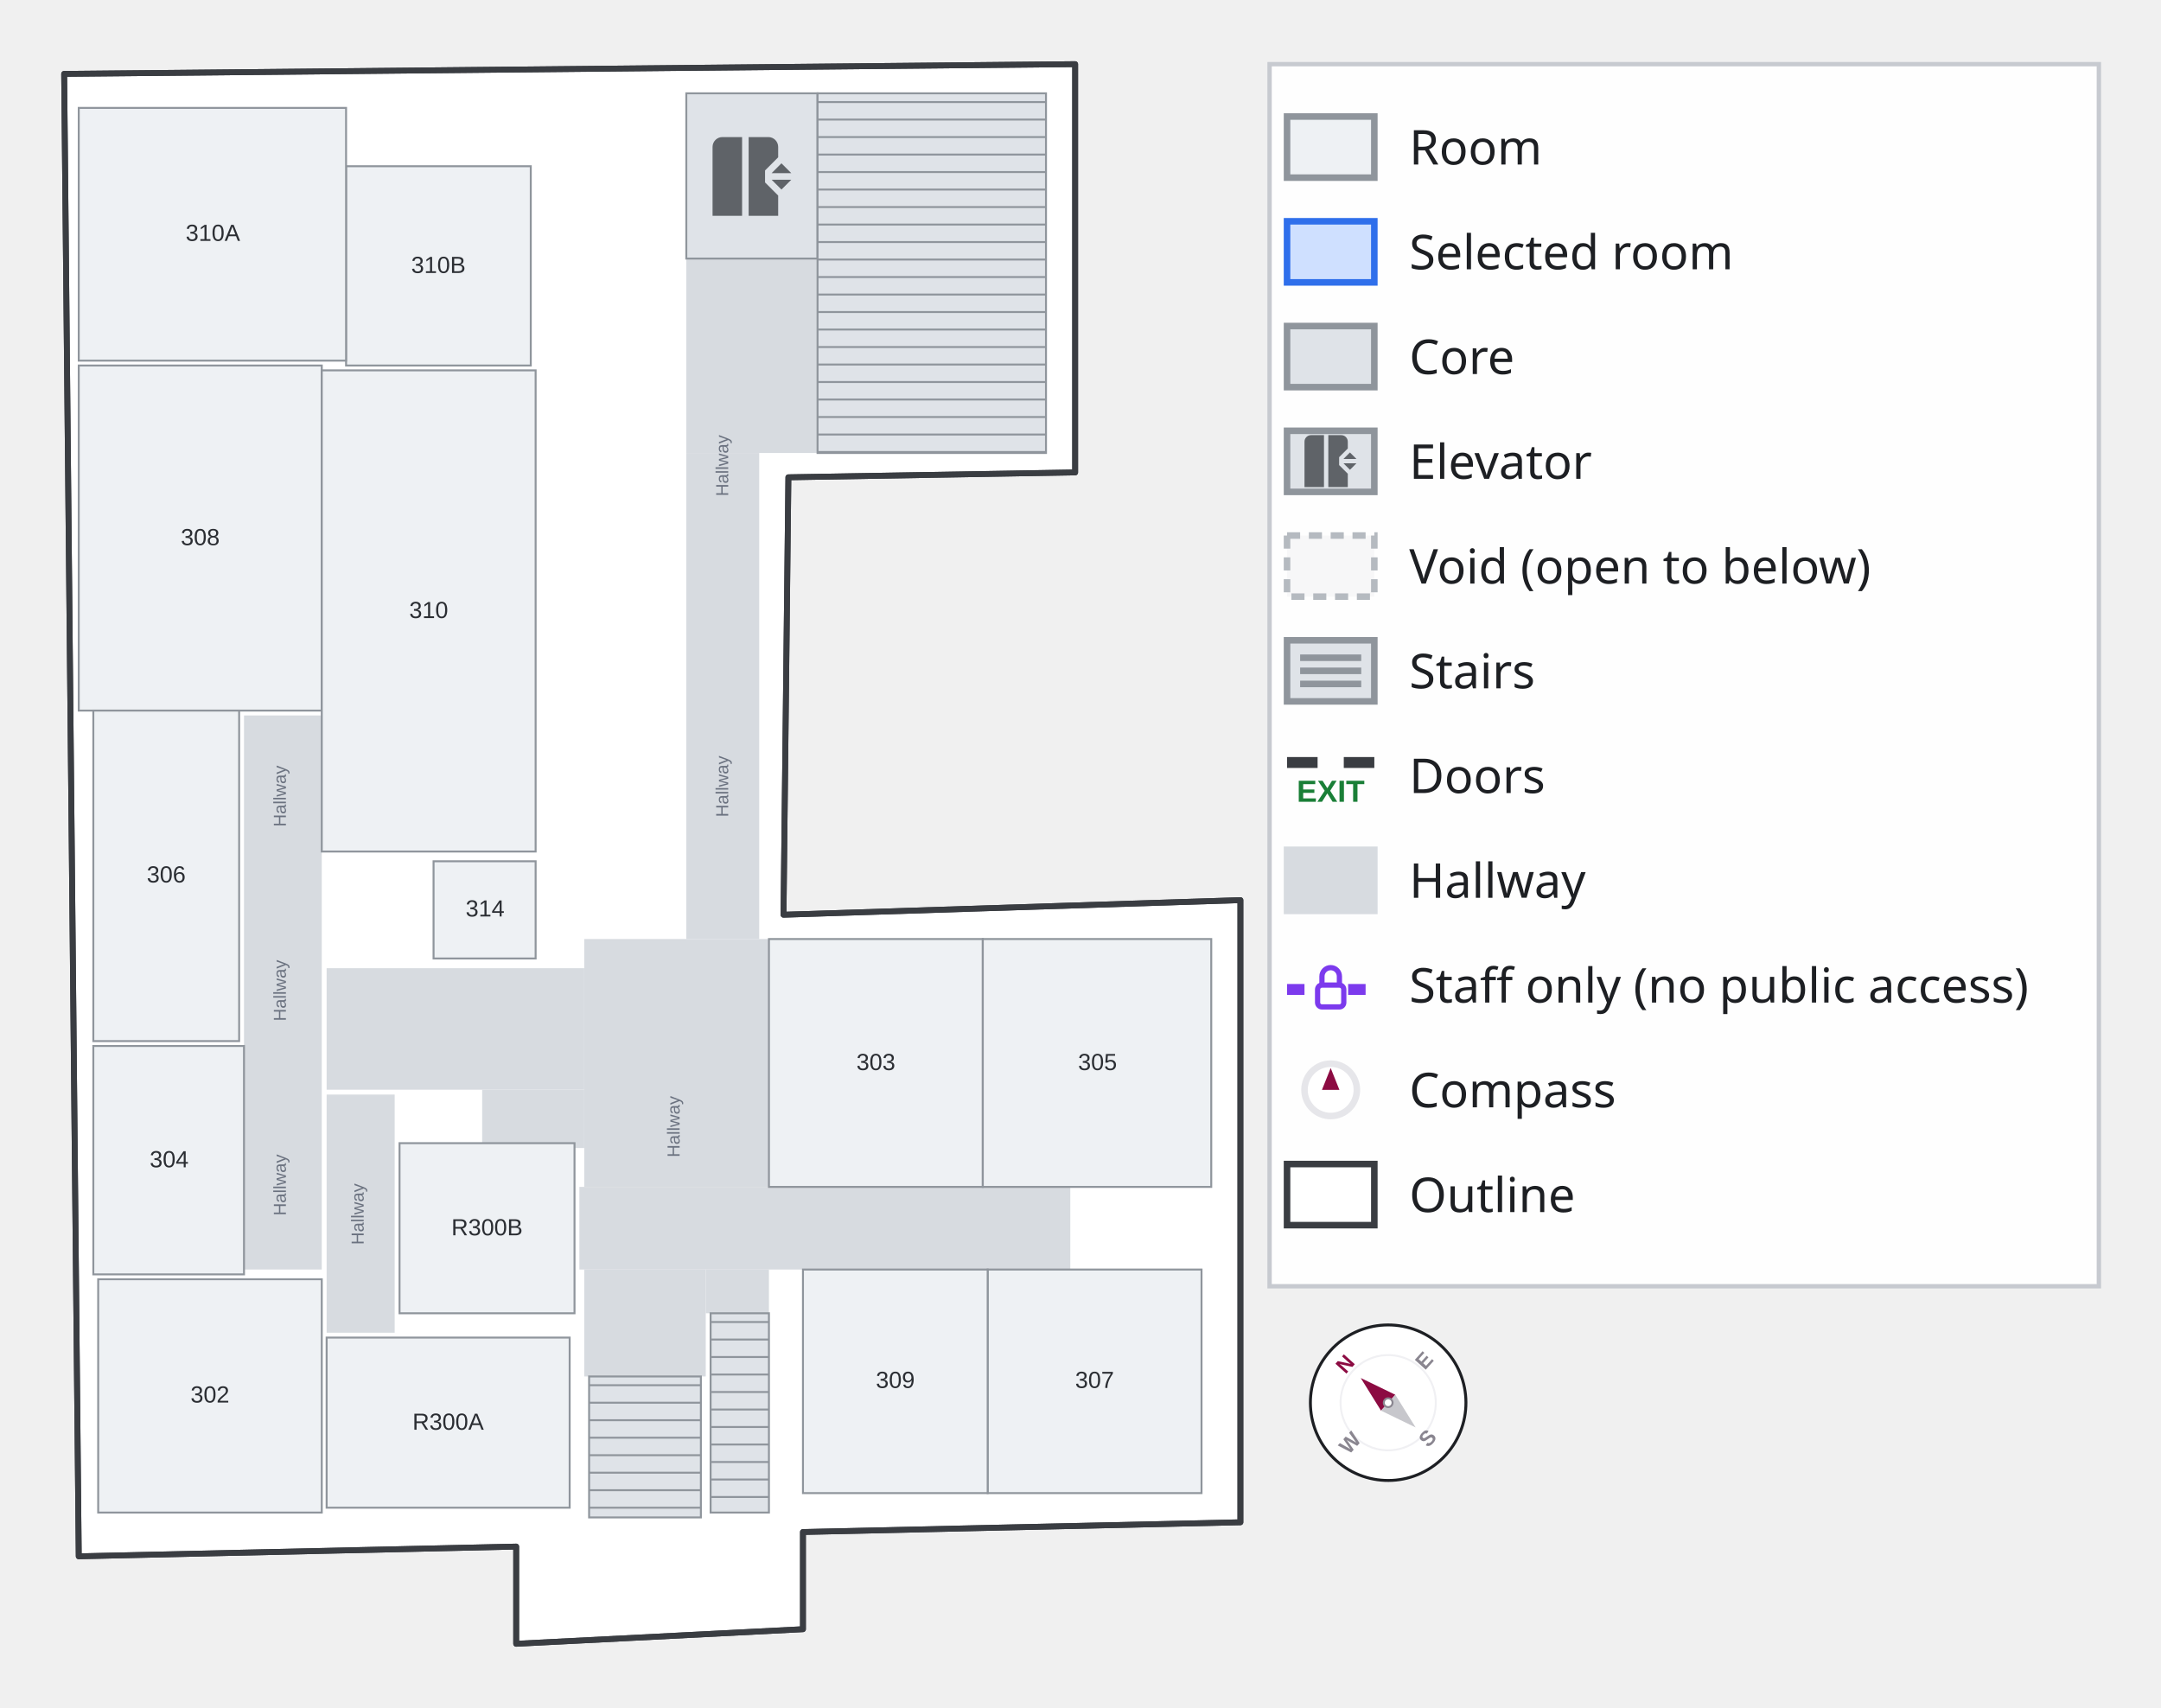
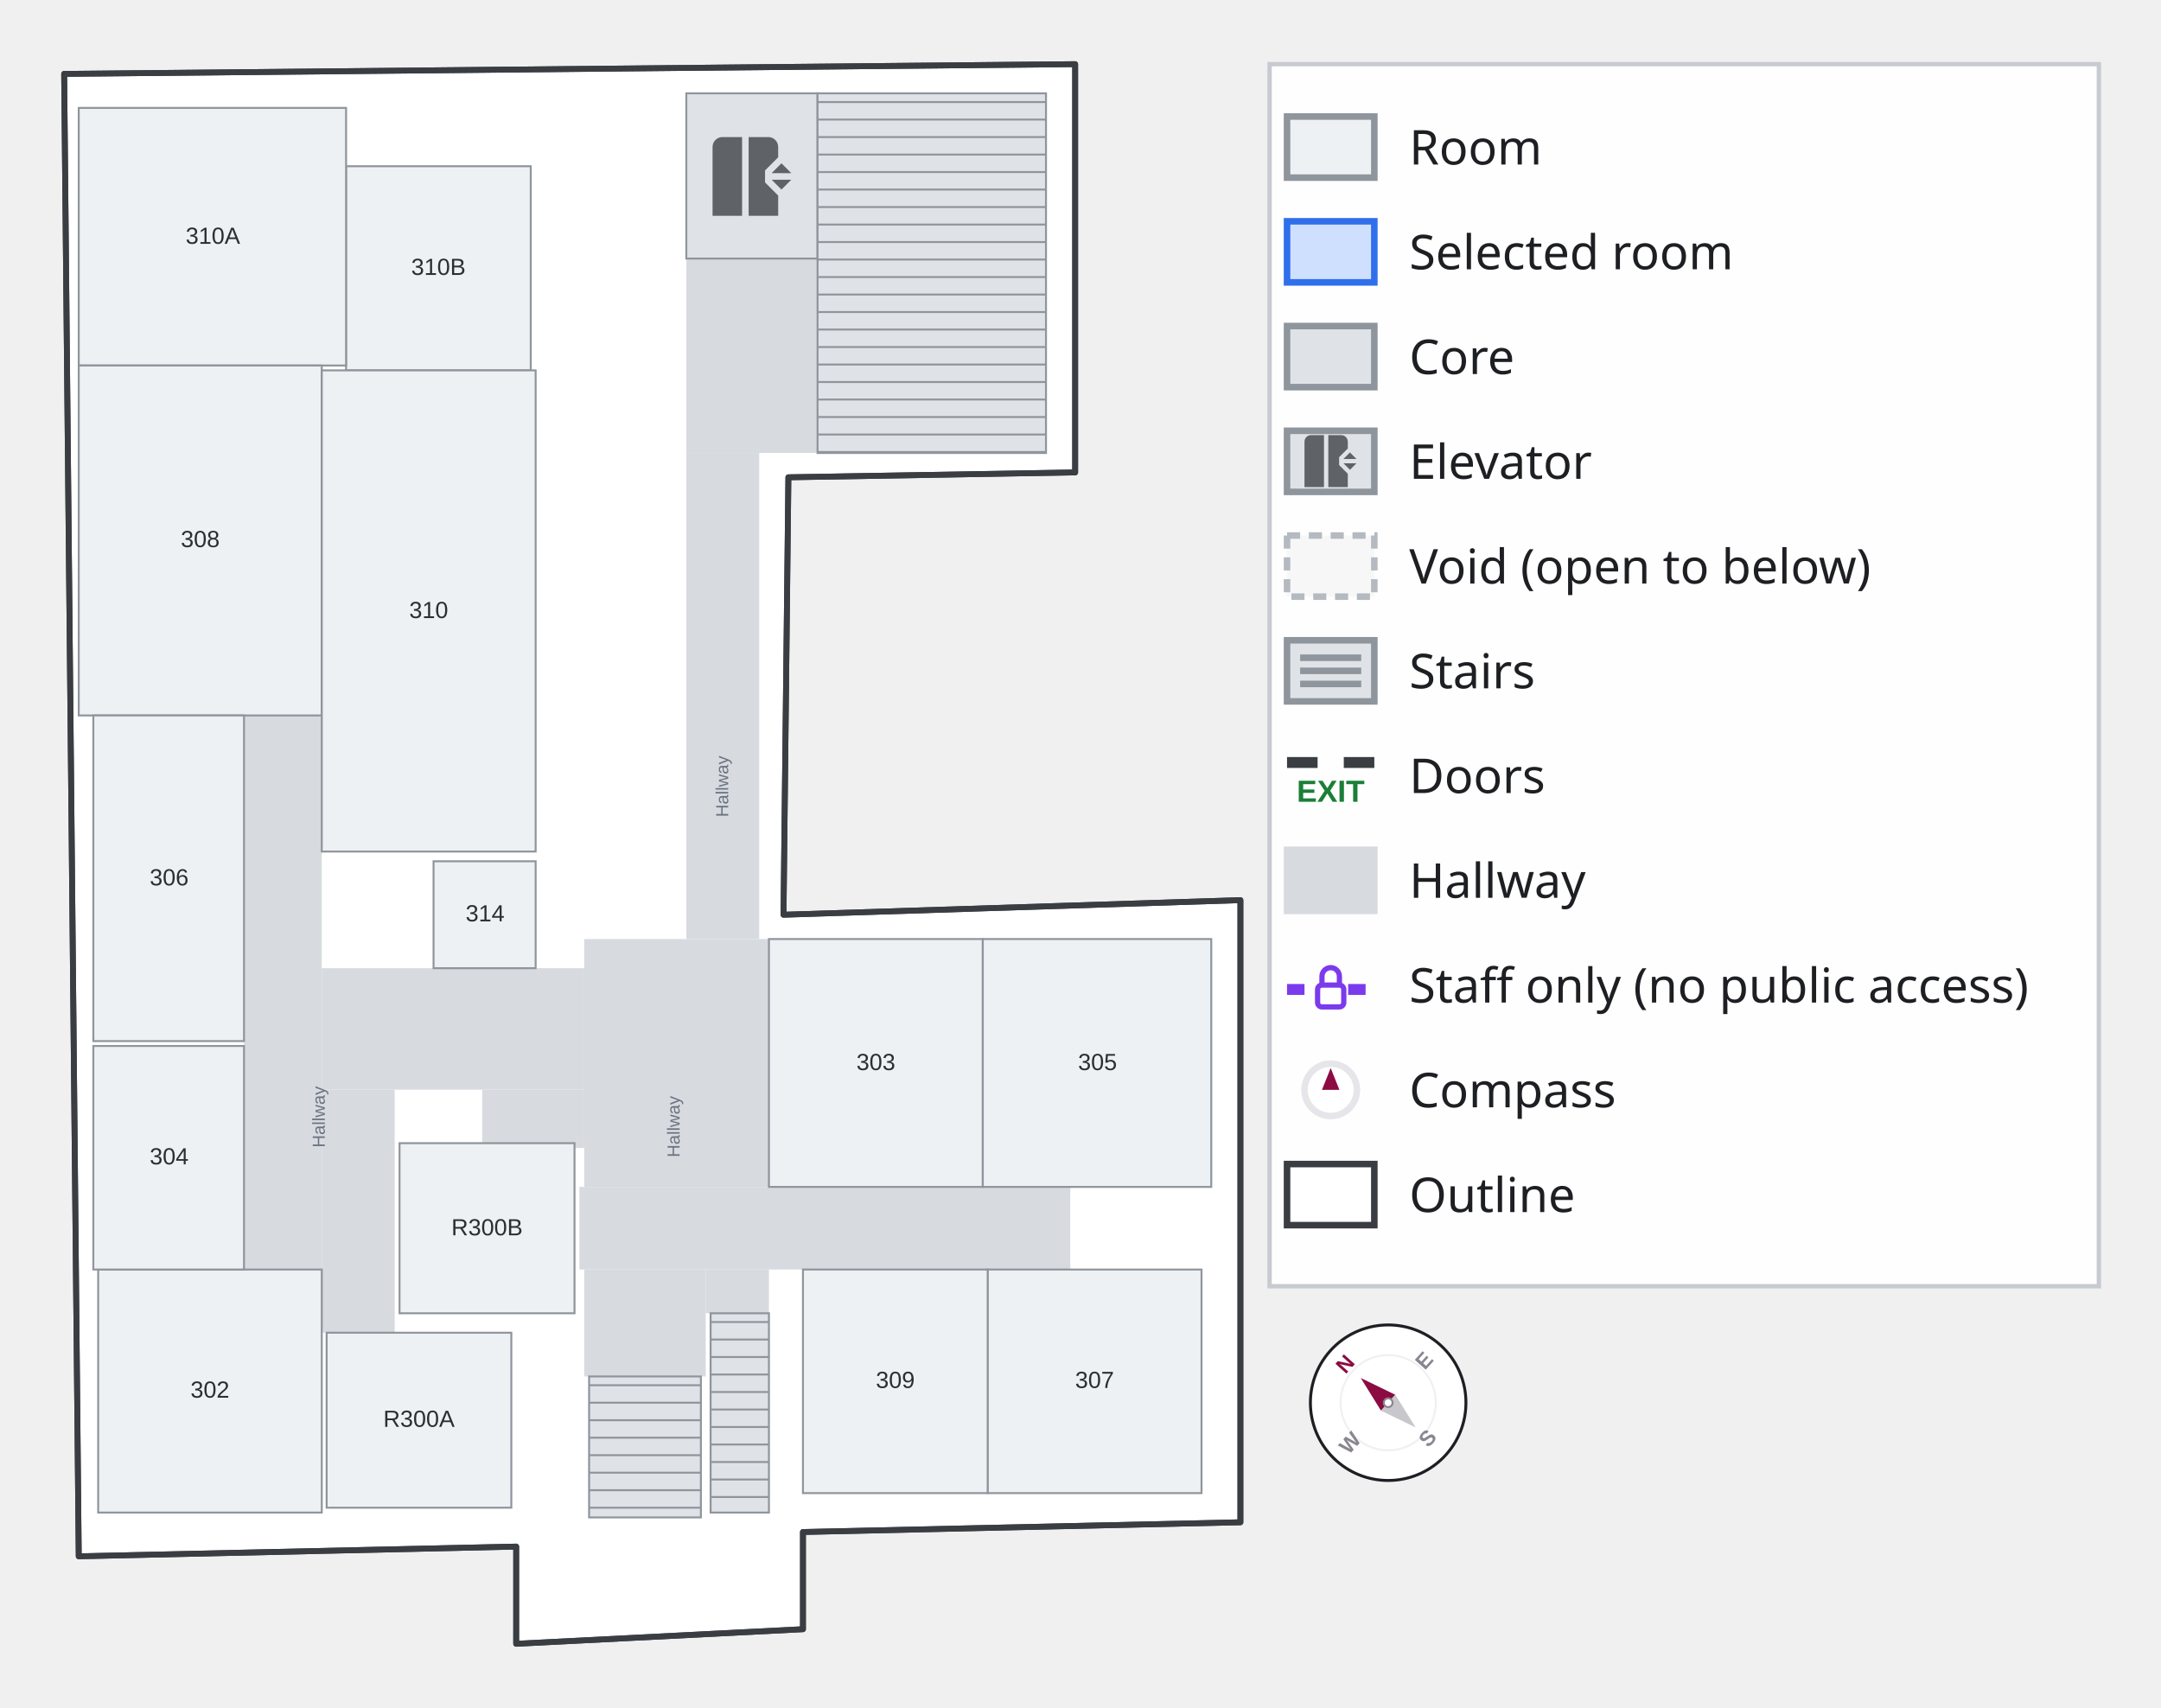
<svg xmlns="http://www.w3.org/2000/svg" viewBox="-71 -71 2223 1757" font-family="-apple-system, 'SF Pro Text', 'Helvetica Neue', Arial, sans-serif">
  <style>
    .floor { fill: #ffffff; stroke: #3a3d42; stroke-width: 6; stroke-linejoin: round; }
    .room  { fill: #eef1f4; stroke: #8f959c; stroke-width: 2; }
    .ours  { fill: #f5e3ea; stroke: #8f959c; stroke-width: 2; }
    .core  { fill: #dfe3e8; stroke: #8f959c; stroke-width: 2; }
    .void  { fill: #f7f7f8; stroke: #b5bac0; stroke-width: 2; stroke-dasharray: 10 8; }
    .dim   { fill: #8a8f96; text-anchor: middle; dominant-baseline: middle; }
    .stair { stroke: #8f959c; stroke-width: 2; }
    .hall  { fill: #d7dbe0; stroke: none; }
    .hall-lbl { fill: #6b7280; font-size: 18px; text-anchor: middle; dominant-baseline: middle; }
    .authwall { stroke: #7c3aed; stroke-width: 6; stroke-dasharray: 10 8; }
    .door  { stroke: #ffffff; stroke-width: 10; }
    .lbl   { fill: #2b2e33; font-size: 24px; text-anchor: middle; dominant-baseline: middle; }
    .lblS  { fill: #2b2e33; font-size: 19px; text-anchor: middle; dominant-baseline: middle; }
    .name  { fill: #1d1f23; font-size: 30px; font-weight: 700; text-anchor: middle; dominant-baseline: middle; }
    .exit  { fill: #1a7f37; font-size: 20px; font-weight: 700; text-anchor: middle; dominant-baseline: middle; }
    .compass-letter { font-size: 22px; font-weight: 600; fill: #8a8690; text-anchor: middle; }
    .compass-north  { fill: #8C0B42; }
    .floor-edge { fill:none; stroke:#3a3d42; stroke-width:6; stroke-linejoin:round; }
  </style>
  <polygon class="floor" points="-5,5 10,1530 460,1520 460,1620 755,1605 755,1505 1205,1495 1205,855 735,870 740,420 1035,415 1035,-5" />
  <rect class="hall" x="525" y="1150" width="505" height="85" />
  <rect class="hall" x="530" y="1235" width="125" height="110" />
  <rect class="hall" x="635" y="195" width="135" height="200" />
  <rect class="hall" x="635" y="395" width="75" height="500" />
  <rect class="hall" x="530" y="895" width="190" height="255" />
-   <rect class="hall" x="265" y="925" width="265" height="125" />
-   <rect class="hall" x="265" y="1055" width="70" height="245" />
+   <rect class="hall" x="260" y="925" width="270" height="125" />
+   <rect class="hall" x="260" y="1050" width="75" height="250" />
  <rect class="hall" x="180" y="665" width="80" height="570" />
  <rect class="hall" x="425" y="1050" width="105" height="60" />
  <rect class="hall" x="655" y="1235" width="65" height="45" />
  <text class="hall-lbl" transform="rotate(-90 673 738)" x="673" y="738">Hallway</text>
  <text class="hall-lbl" transform="rotate(-90 623 1088)" x="623" y="1088">Hallway</text>
-   <text class="hall-lbl" transform="rotate(-90 673 408)" x="673" y="408">Hallway</text>
-   <text class="hall-lbl" transform="rotate(-90 298 1178)" x="298" y="1178">Hallway</text>
-   <text class="hall-lbl" transform="rotate(-90 218 948)" x="218" y="948">Hallway</text>
-   <text class="hall-lbl" transform="rotate(-90 218 748)" x="218" y="748">Hallway</text>
-   <text class="hall-lbl" transform="rotate(-90 218 1148)" x="218" y="1148">Hallway</text>
-   <rect class="room" x="285" y="100" width="190" height="205" />
-   <text class="lbl" x="380" y="203">310B</text>
-   <rect class="room" x="10" y="40" width="275" height="260" />
-   <text class="lbl" x="148" y="170">310A</text>
-   <rect class="room" x="10" y="305" width="250" height="355" />
-   <text class="lbl" x="135" y="483">308</text>
+   <text class="hall-lbl" transform="rotate(-90 258 1078)" x="258" y="1078">Hallway</text>
+   <rect class="room" x="285" y="100" width="190" height="210" />
+   <text class="lbl" x="380" y="205">310B</text>
+   <rect class="room" x="10" y="40" width="275" height="265" />
+   <text class="lbl" x="148" y="173">310A</text>
+   <rect class="room" x="10" y="305" width="250" height="360" />
+   <text class="lbl" x="135" y="485">308</text>
  <rect class="room" x="260" y="310" width="220" height="495" />
  <text class="lbl" x="370" y="558">310</text>
-   <rect class="room" x="375" y="815" width="105" height="100" />
-   <text class="lbl" x="428" y="865">314</text>
+   <rect class="room" x="375" y="815" width="105" height="110" />
+   <text class="lbl" x="428" y="870">314</text>
  <rect class="room" x="340" y="1105" width="180" height="175" />
  <text class="lbl" x="430" y="1193">R300B</text>
-   <rect class="room" x="265" y="1305" width="250" height="175" />
-   <text class="lbl" x="390" y="1393">R300A</text>
-   <rect class="room" x="30" y="1245" width="230" height="240" />
-   <text class="lbl" x="145" y="1365">302</text>
-   <rect class="room" x="25" y="660" width="150" height="340" />
-   <text class="lbl" x="100" y="830">306</text>
-   <rect class="room" x="25" y="1005" width="155" height="235" />
-   <text class="lbl" x="103" y="1123">304</text>
+   <rect class="room" x="265" y="1300" width="190" height="180" />
+   <text class="lbl" x="360" y="1390">R300A</text>
+   <rect class="room" x="30" y="1235" width="230" height="250" />
+   <text class="lbl" x="145" y="1360">302</text>
+   <rect class="room" x="25" y="665" width="155" height="335" />
+   <text class="lbl" x="103" y="833">306</text>
+   <rect class="room" x="25" y="1005" width="155" height="230" />
+   <text class="lbl" x="103" y="1120">304</text>
  <rect class="room" x="720" y="895" width="220" height="255" />
  <text class="lbl" x="830" y="1023">303</text>
  <rect class="room" x="940" y="895" width="235" height="255" />
  <text class="lbl" x="1058" y="1023">305</text>
  <rect class="room" x="945" y="1235" width="220" height="230" />
  <text class="lbl" x="1055" y="1350">307</text>
  <rect class="room" x="755" y="1235" width="190" height="230" />
  <text class="lbl" x="850" y="1350">309</text>
  <rect class="core" x="635" y="25" width="135" height="170" />
  <g class="icon" transform="translate(662,70) scale(3.375)">
    <path d="m21 16-3-3h6zm0-8-3 3h6zm-12-8h-6c-1.654 0-3 1.346-3 3v21h9zm11 6.171v-3.171c0-1.654-1.346-3-3-3h-6v24h9v-6.171l-4-4v-3.657l4-4z" fill="#5f6368" />
  </g>
  <rect class="core" x="535" y="1345" width="115" height="145" />
  <g class="stair">
    <line x1="535" y1="1354" x2="650" y2="1354" />
    <line x1="535" y1="1372" x2="650" y2="1372" />
    <line x1="535" y1="1390" x2="650" y2="1390" />
    <line x1="535" y1="1408" x2="650" y2="1408" />
    <line x1="535" y1="1426" x2="650" y2="1426" />
    <line x1="535" y1="1444" x2="650" y2="1444" />
    <line x1="535" y1="1462" x2="650" y2="1462" />
    <line x1="535" y1="1480" x2="650" y2="1480" />
  </g>
  <rect class="core" x="660" y="1280" width="60" height="205" />
  <g class="stair">
    <line x1="660" y1="1289" x2="720" y2="1289" />
    <line x1="660" y1="1307" x2="720" y2="1307" />
    <line x1="660" y1="1325" x2="720" y2="1325" />
    <line x1="660" y1="1343" x2="720" y2="1343" />
    <line x1="660" y1="1361" x2="720" y2="1361" />
    <line x1="660" y1="1379" x2="720" y2="1379" />
    <line x1="660" y1="1397" x2="720" y2="1397" />
    <line x1="660" y1="1415" x2="720" y2="1415" />
    <line x1="660" y1="1433" x2="720" y2="1433" />
    <line x1="660" y1="1451" x2="720" y2="1451" />
    <line x1="660" y1="1469" x2="720" y2="1469" />
  </g>
  <rect class="core" x="770" y="25" width="235" height="370" />
  <g class="stair">
    <line x1="770" y1="34" x2="1005" y2="34" />
    <line x1="770" y1="52" x2="1005" y2="52" />
    <line x1="770" y1="70" x2="1005" y2="70" />
    <line x1="770" y1="88" x2="1005" y2="88" />
    <line x1="770" y1="106" x2="1005" y2="106" />
    <line x1="770" y1="124" x2="1005" y2="124" />
    <line x1="770" y1="142" x2="1005" y2="142" />
    <line x1="770" y1="160" x2="1005" y2="160" />
    <line x1="770" y1="178" x2="1005" y2="178" />
    <line x1="770" y1="196" x2="1005" y2="196" />
    <line x1="770" y1="214" x2="1005" y2="214" />
    <line x1="770" y1="232" x2="1005" y2="232" />
    <line x1="770" y1="250" x2="1005" y2="250" />
    <line x1="770" y1="268" x2="1005" y2="268" />
    <line x1="770" y1="286" x2="1005" y2="286" />
    <line x1="770" y1="304" x2="1005" y2="304" />
    <line x1="770" y1="322" x2="1005" y2="322" />
    <line x1="770" y1="340" x2="1005" y2="340" />
    <line x1="770" y1="358" x2="1005" y2="358" />
    <line x1="770" y1="376" x2="1005" y2="376" />
    <line x1="770" y1="394" x2="1005" y2="394" />
  </g>
  <polygon class="floor-edge" points="-5,5 10,1530 460,1520 460,1620 755,1605 755,1505 1205,1495 1205,855 735,870 740,420 1035,415 1035,-5" />
  <g class="compass" transform="translate(1357,1372) rotate(312)">
    <circle r="80" fill="#ffffff" stroke="#1d1f23" stroke-width="3" />
    <circle r="49" fill="none" stroke="#f0f0f3" stroke-width="2" />
    <path d="M0,-38 L11,0 L-11,0 Z" fill="#8C0B42" />
    <path d="M0,38 L11,0 L-11,0 Z" fill="#c7c7cc" />
    <circle r="4.5" fill="#ffffff" stroke="#8a8690" stroke-width="2" />
    <text class="compass-letter compass-north" x="0" y="-52">N</text>
    <text class="compass-letter" x="0" y="62">S</text>
    <text class="compass-letter" x="57" y="6">E</text>
    <text class="compass-letter" x="-57" y="6">W</text>
  </g>
  <g class="legend" transform="translate(1235,-5) scale(4.49)">
    <rect x="0" y="0" width="190" height="280" fill="#ffffff" fill-opacity="0.92" stroke="#c7cad0" stroke-width="1" />
    <g transform="translate(4,12)">
      <rect x="0" y="0" width="20" height="14" fill="#eef1f4" stroke="#8f959c" stroke-width="1.5" />
      <text x="28" y="11" font-size="11" fill="#1d1f23" font-family="sans-serif">Room</text>
    </g>
    <g transform="translate(4,36)">
      <rect x="0" y="0" width="20" height="14" fill="#cfe0ff" stroke="#2f6feb" stroke-width="1.5" />
      <text x="28" y="11" font-size="11" fill="#1d1f23" font-family="sans-serif">Selected room</text>
    </g>
    <g transform="translate(4,60)">
      <rect x="0" y="0" width="20" height="14" fill="#dfe3e8" stroke="#8f959c" stroke-width="1.5" />
      <text x="28" y="11" font-size="11" fill="#1d1f23" font-family="sans-serif">Core</text>
    </g>
    <g transform="translate(4,84)">
      <rect x="0" y="0" width="20" height="14" fill="#dfe3e8" stroke="#8f959c" stroke-width="1.5" />
      <g class="icon" transform="translate(4,1) scale(0.496)">
        <path d="m21 16-3-3h6zm0-8-3 3h6zm-12-8h-6c-1.654 0-3 1.346-3 3v21h9zm11 6.171v-3.171c0-1.654-1.346-3-3-3h-6v24h9v-6.171l-4-4v-3.657l4-4z" fill="#5f6368" />
      </g>
      <text x="28" y="11" font-size="11" fill="#1d1f23" font-family="sans-serif">Elevator</text>
    </g>
    <g transform="translate(4,108)">
      <rect x="0" y="0" width="20" height="14" fill="#f7f7f8" stroke="#b5bac0" stroke-width="1.5" stroke-dasharray="3 2" />
      <text x="28" y="11" font-size="11" fill="#1d1f23" font-family="sans-serif">Void (open to below)</text>
    </g>
    <g transform="translate(4,132)">
      <rect x="0" y="0" width="20" height="14" fill="#dfe3e8" stroke="#8f959c" stroke-width="1.5" />
      <line x1="3" y1="4" x2="17" y2="4" stroke="#8f959c" stroke-width="1.5" />
      <line x1="3" y1="7" x2="17" y2="7" stroke="#8f959c" stroke-width="1.5" />
      <line x1="3" y1="10" x2="17" y2="10" stroke="#8f959c" stroke-width="1.5" />
      <text x="28" y="11" font-size="11" fill="#1d1f23" font-family="sans-serif">Stairs</text>
    </g>
    <g transform="translate(4,156)">
      <line x1="0" y1="4" x2="7" y2="4" stroke="#3a3d42" stroke-width="2.5" />
      <line x1="13" y1="4" x2="20" y2="4" stroke="#3a3d42" stroke-width="2.5" />
      <text x="10" y="13" fill="#1a7f37" font-size="7" font-weight="700" text-anchor="middle">EXIT</text>
      <text x="28" y="11" font-size="11" fill="#1d1f23" font-family="sans-serif">Doors</text>
    </g>
    <g transform="translate(4,180)">
      <rect x="0" y="0" width="20" height="14" fill="#d7dbe0" stroke="#d7dbe0" stroke-width="1.5" />
      <text x="28" y="11" font-size="11" fill="#1d1f23" font-family="sans-serif">Hallway</text>
    </g>
    <g transform="translate(4,204)">
      <line x1="0" y1="8" x2="20" y2="8" stroke="#7c3aed" stroke-width="2.5" stroke-dasharray="4 3" />
      <path d="M8,7 V5 A2,2 0 0 1 12,5 V7" fill="none" stroke="#7c3aed" stroke-width="1.2" />
      <rect x="7" y="7" width="6" height="5" rx="1" fill="#ffffff" stroke="#7c3aed" stroke-width="1.2" />
      <text x="28" y="11" font-size="11" fill="#1d1f23" font-family="sans-serif">Staff only (no public access)</text>
    </g>
    <g transform="translate(4,228)">
      <circle cx="10" cy="7" r="6" fill="#ffffff" stroke="#e6e6ea" stroke-width="1.5" />
      <path d="M10,2 L12,7 L8,7 Z" fill="#8C0B42" />
      <text x="28" y="11" font-size="11" fill="#1d1f23" font-family="sans-serif">Compass</text>
    </g>
    <g transform="translate(4,252)">
      <rect x="0" y="0" width="20" height="14" fill="#ffffff" stroke="#3a3d42" stroke-width="1.5" />
      <text x="28" y="11" font-size="11" fill="#1d1f23" font-family="sans-serif">Outline</text>
    </g>
  </g>
</svg>
